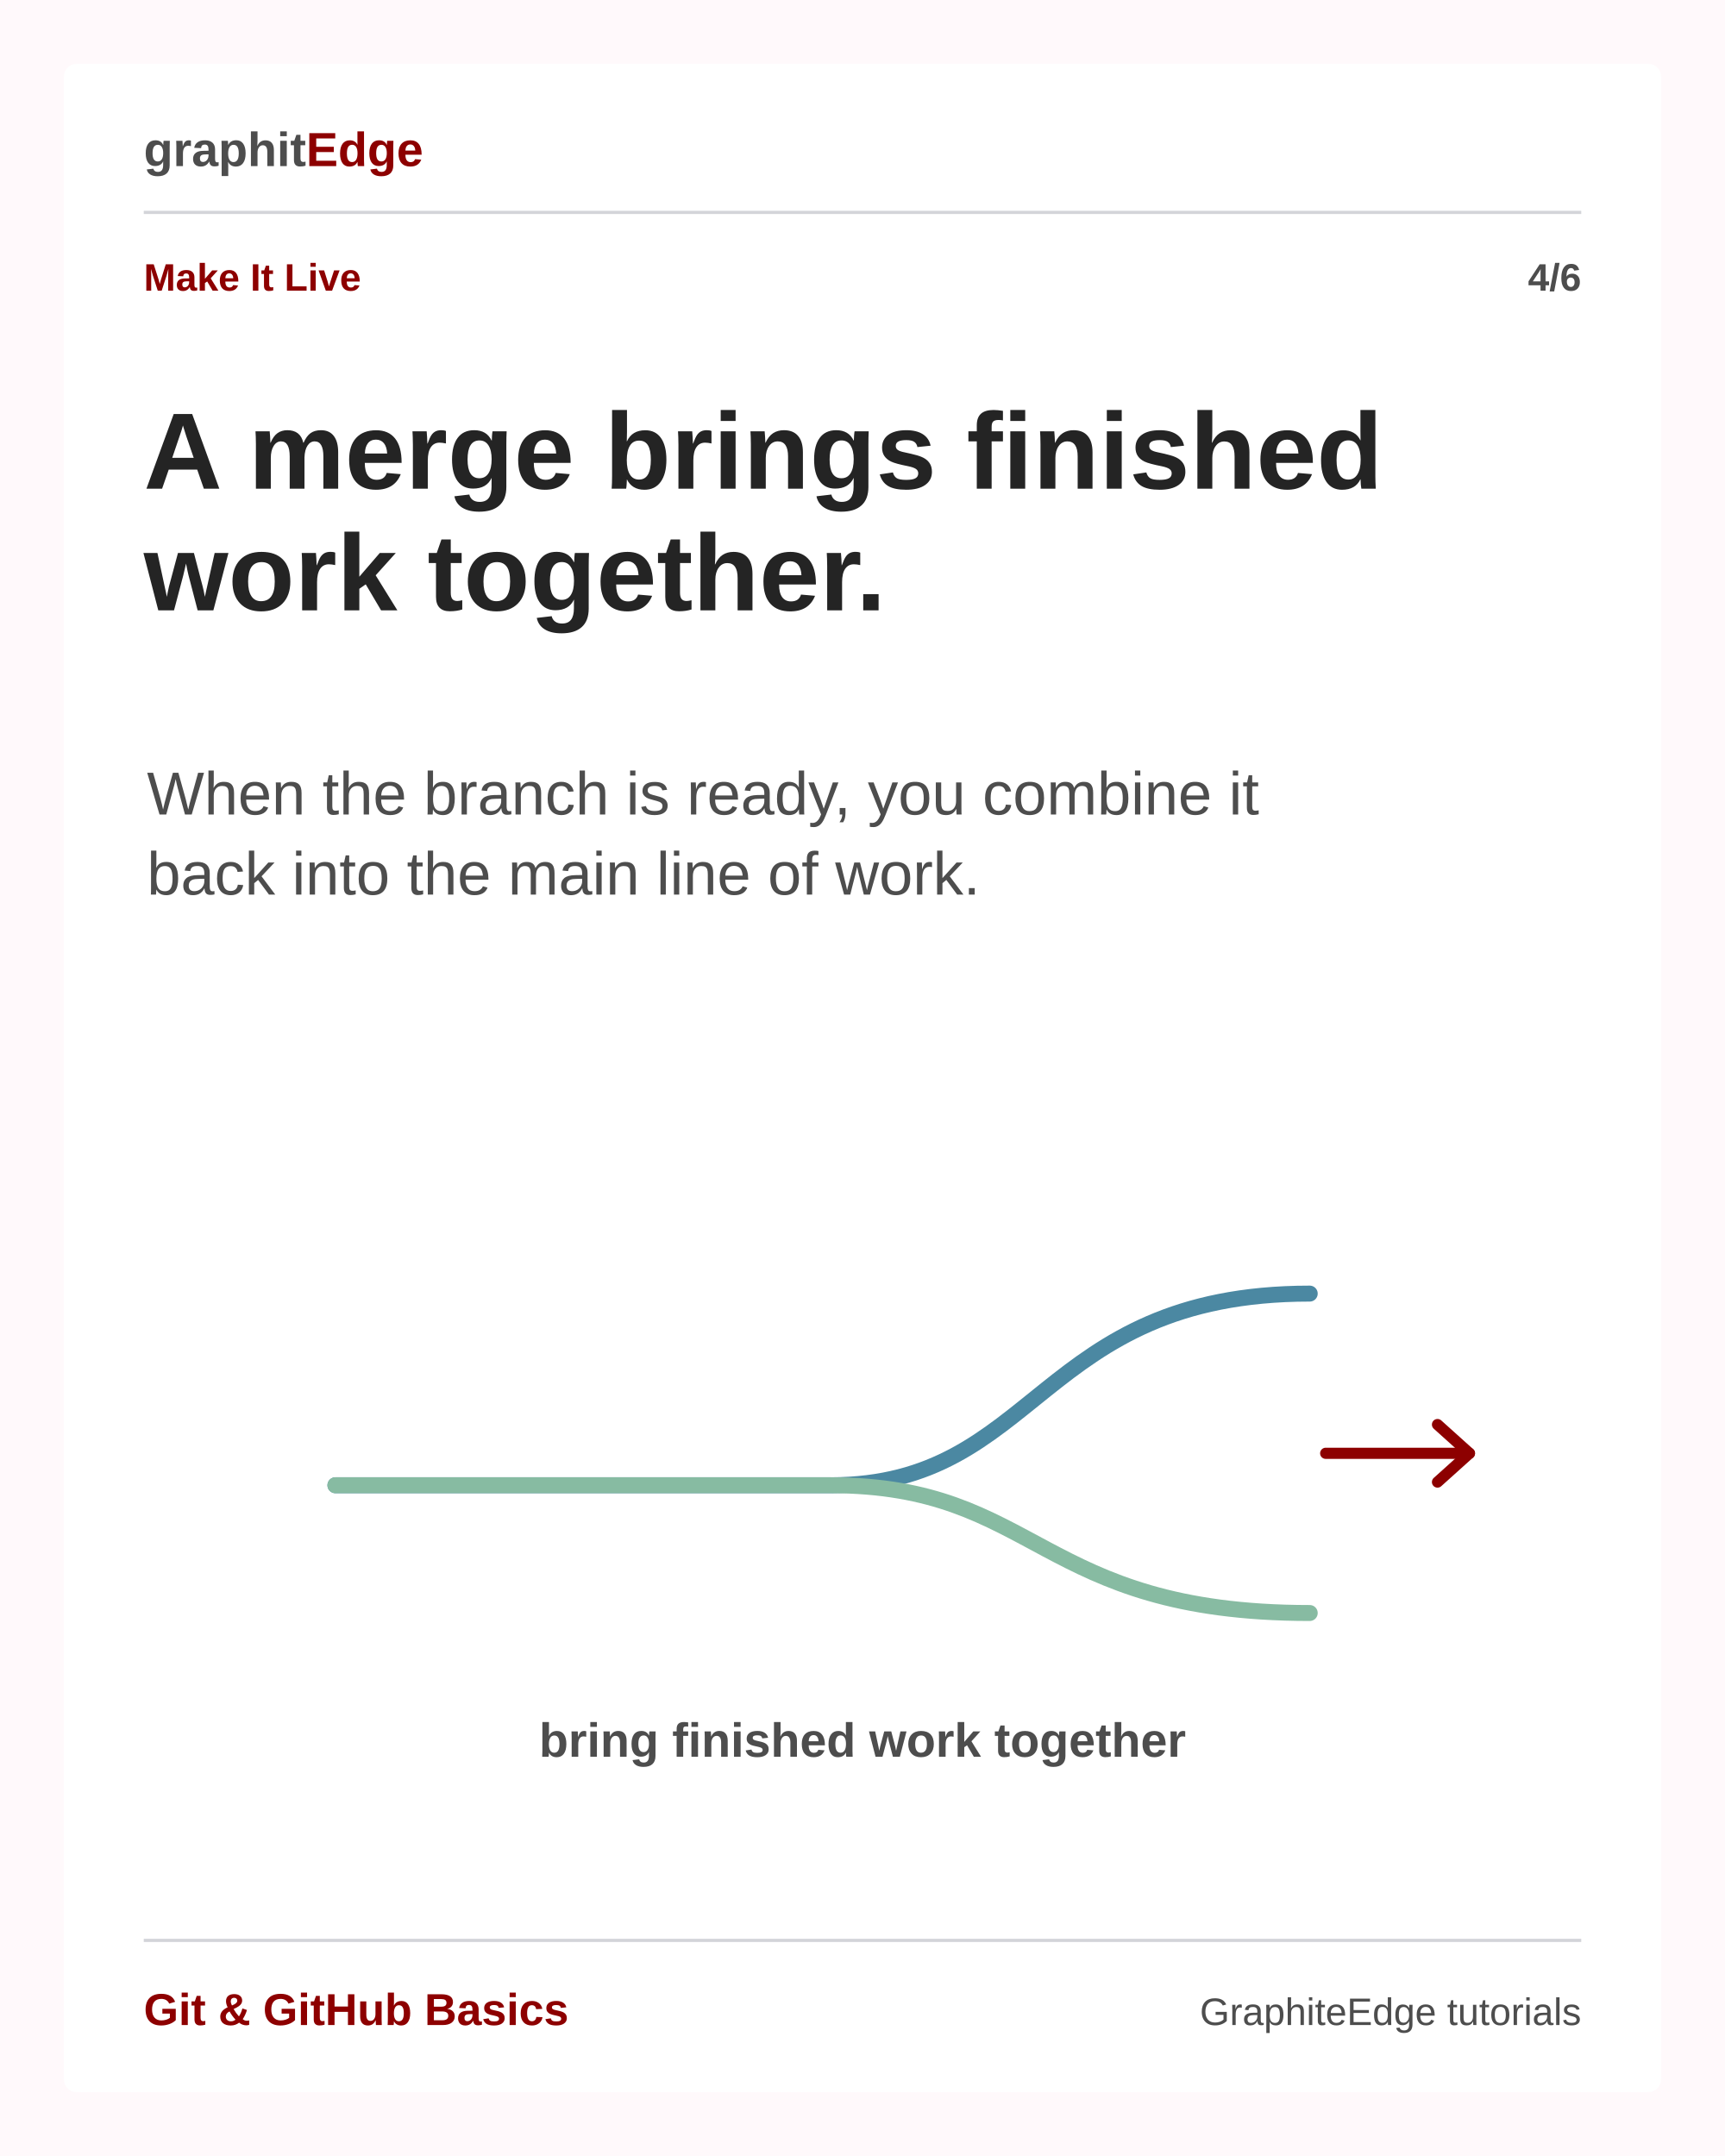
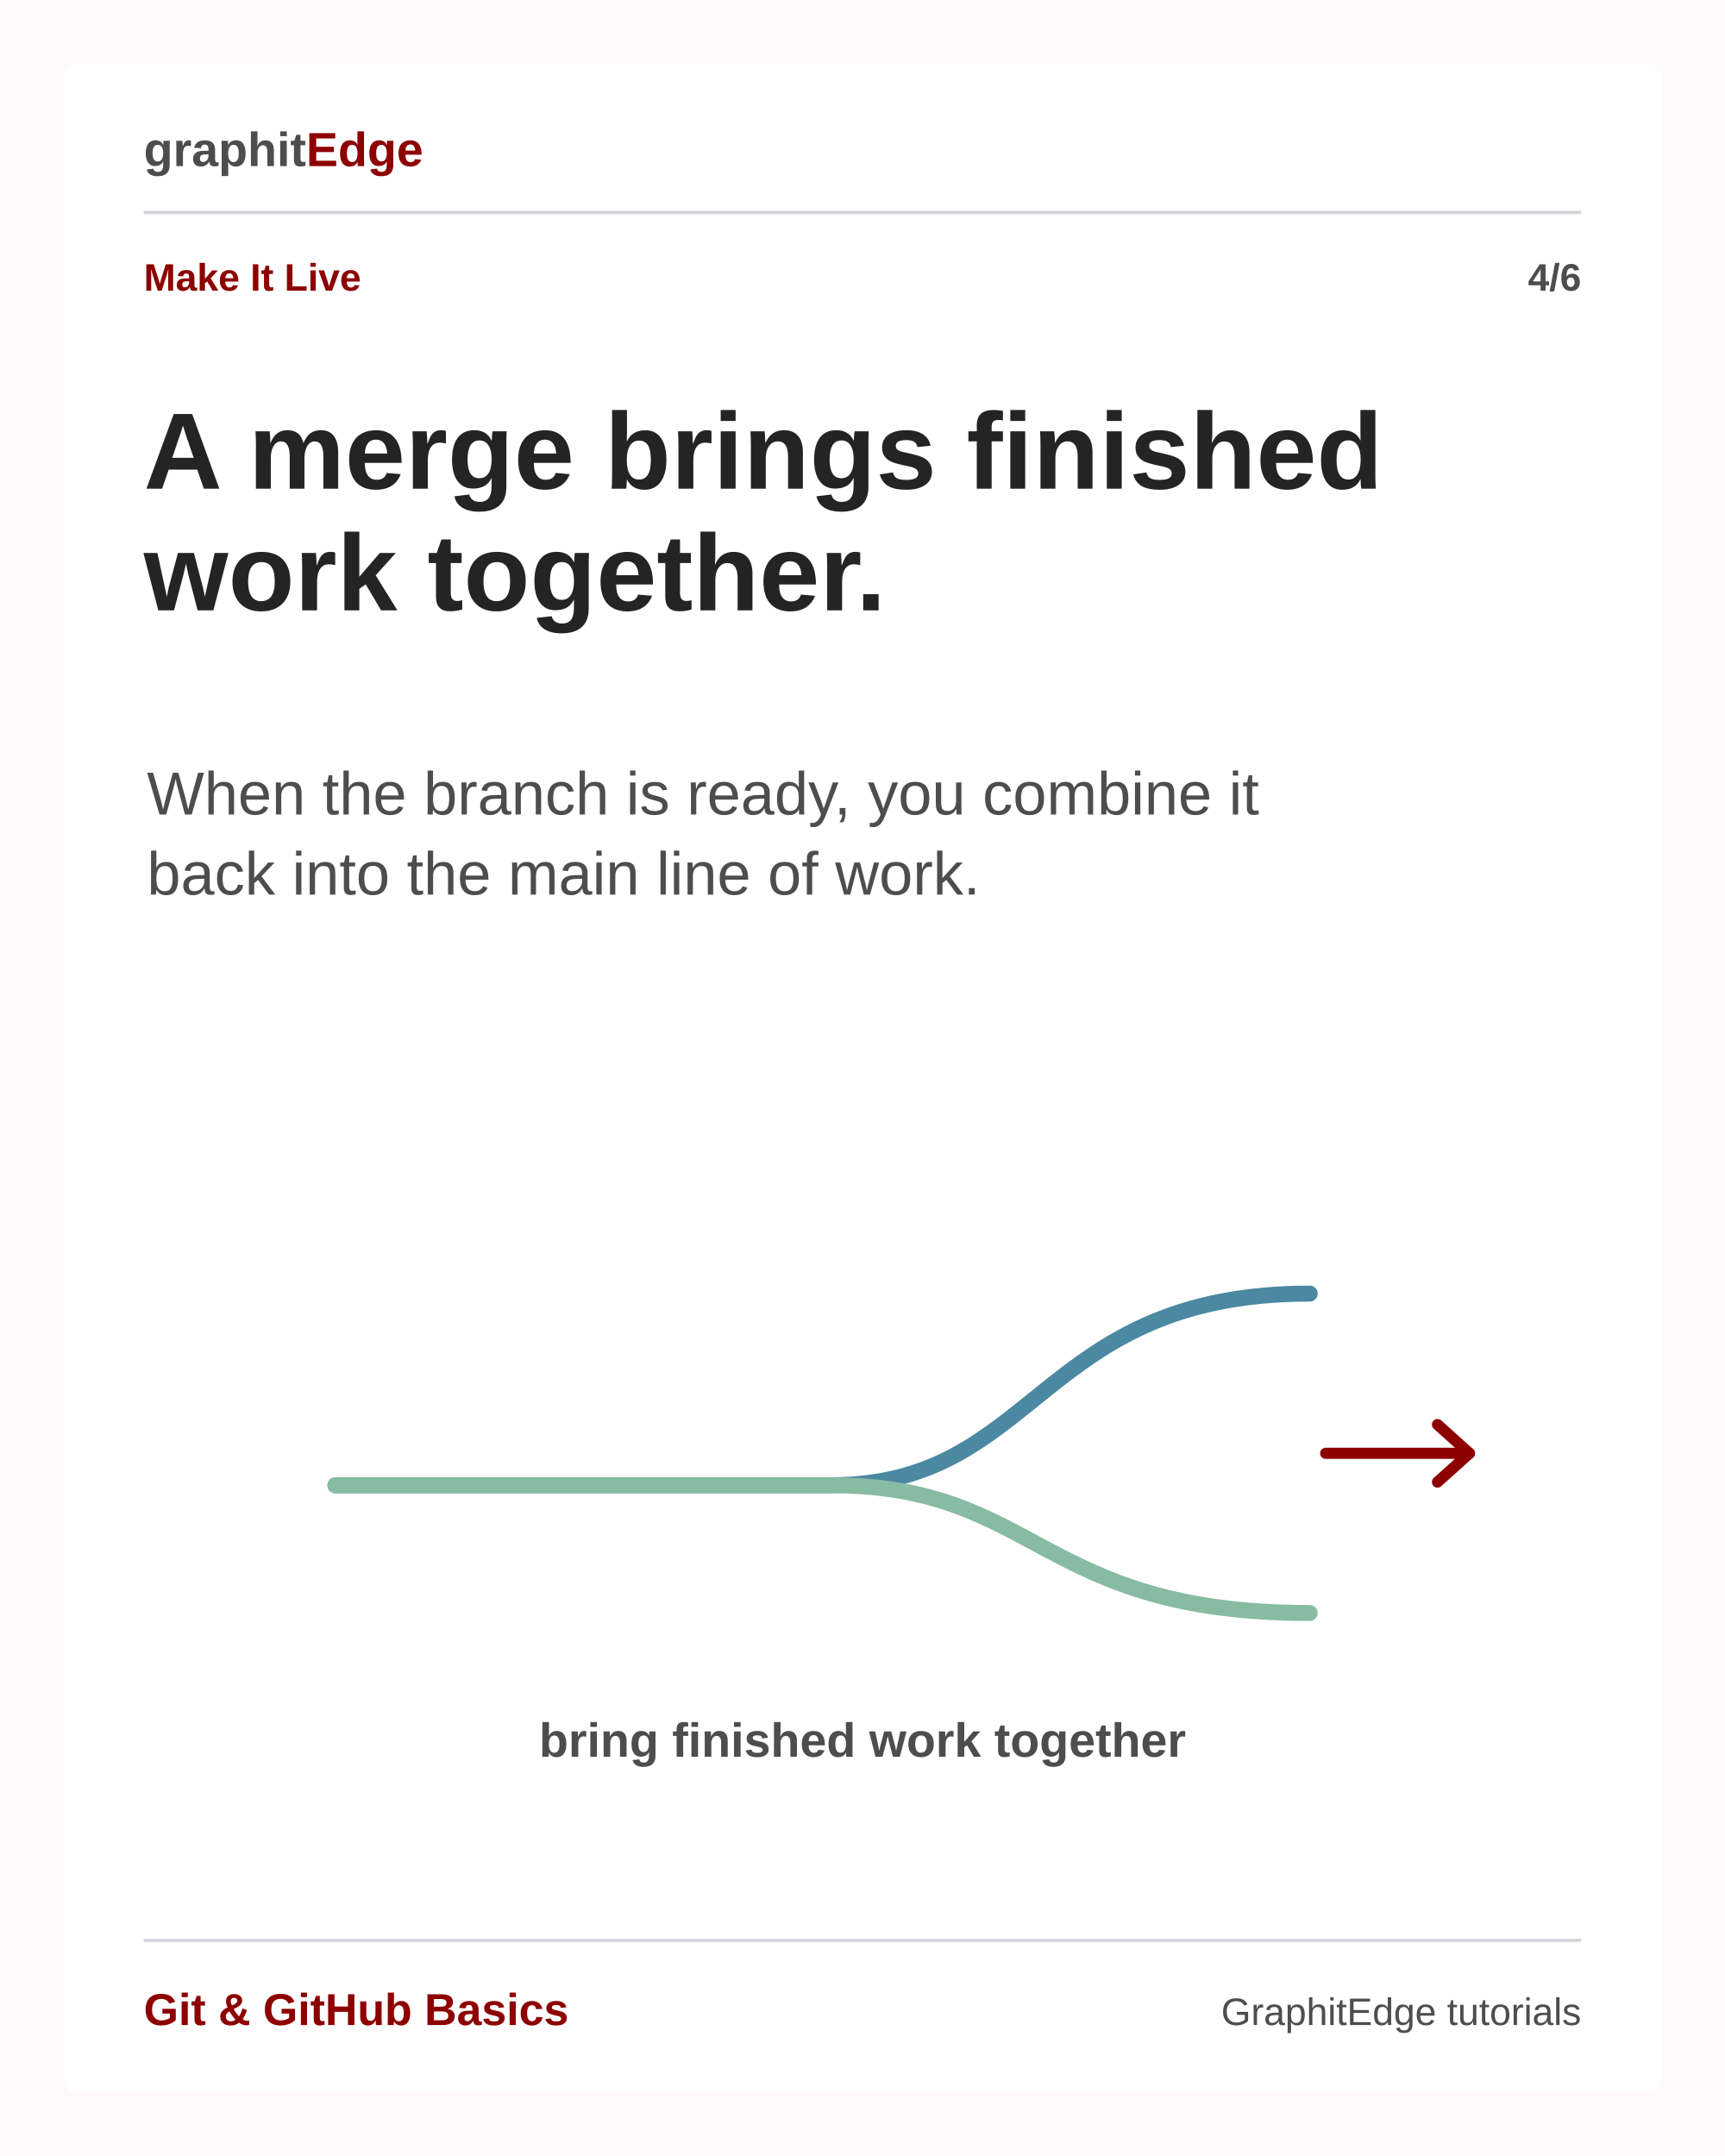
<svg xmlns="http://www.w3.org/2000/svg" width="1080" height="1350" viewBox="0 0 1080 1350" version="1.1" role="img" aria-labelledby="title desc">
  <rect width="1080" height="1350" fill="#fff9fb" />
  <rect x="40" y="40" width="1000" height="1270" rx="8" fill="#ffffff" />
  <g id="brand-header">
    <text x="90" y="104" font-family="PT Sans, Arial, sans-serif" font-size="30" font-weight="700" letter-spacing="0" fill="#4d4d4d">graphit<tspan fill="#8d0000">Edge</tspan>
    </text>
    <rect x="90" y="132" width="900" height="2" fill="#d3d4d9" />
    <text x="90" y="182" font-family="PT Sans, Arial, sans-serif" font-size="24" font-weight="700" letter-spacing="0" fill="#8d0000">Make It Live</text>
    <text x="990" y="182" text-anchor="end" font-family="PT Sans, Arial, sans-serif" font-size="24" font-weight="700" letter-spacing="0" fill="#4d4d4d">4/6</text>
  </g>
  <g id="message">
    <text x="90" y="306" text-anchor="start" font-family="Raleway, Arial, sans-serif" font-size="68" font-weight="700" letter-spacing="0" fill="#242424">A merge brings finished</text>
    <text x="90" y="382.16" text-anchor="start" font-family="Raleway, Arial, sans-serif" font-size="68" font-weight="700" letter-spacing="0" fill="#242424">work together.</text>
    <text x="92" y="510" text-anchor="start" font-family="PT Sans, Arial, sans-serif" font-size="38" font-weight="400" letter-spacing="0" fill="#4d4d4d">When the branch is ready, you combine it</text>
    <text x="92" y="560.16" text-anchor="start" font-family="PT Sans, Arial, sans-serif" font-size="38" font-weight="400" letter-spacing="0" fill="#4d4d4d">back into the main line of work.</text>
  </g>
  <g id="visual">
    <path d="M 210 930 H 520 C 650 930, 650 810, 820 810" fill="none" stroke="#4b88a2" stroke-width="10" stroke-linecap="round" />
    <path d="M 210 930 H 520 C 650 930, 650 1010, 820 1010" fill="none" stroke="#87bba2" stroke-width="10" stroke-linecap="round" />
    <path d="M 830 910 L 920 910" stroke="#8d0000" stroke-width="7" stroke-linecap="round" />
    <path d="M 900 892 L 920 910 L 900 928" fill="none" stroke="#8d0000" stroke-width="7" stroke-linecap="round" stroke-linejoin="round" />
    <text x="540" y="1100" text-anchor="middle" font-family="PT Sans, Arial, sans-serif" font-size="30" font-weight="700" letter-spacing="0" fill="#4d4d4d">bring finished work together</text>
  </g>
  <g id="footer">
    <rect x="90" y="1214" width="900" height="2" fill="#d3d4d9" />
    <text x="90" y="1268" font-family="PT Sans, Arial, sans-serif" font-size="28" font-weight="700" letter-spacing="0" fill="#8d0000">Git &amp; GitHub Basics</text>
-     <text x="990" y="1268" text-anchor="end" font-family="PT Sans, Arial, sans-serif" font-size="24" font-weight="400" letter-spacing="0" fill="#4d4d4d">GraphiteEdge tutorials</text>
+     <text x="990" y="1268" text-anchor="end" font-family="PT Sans, Arial, sans-serif" font-size="24" font-weight="400" letter-spacing="0" fill="#4d4d4d">GraphitEdge tutorials</text>
  </g>
</svg>
